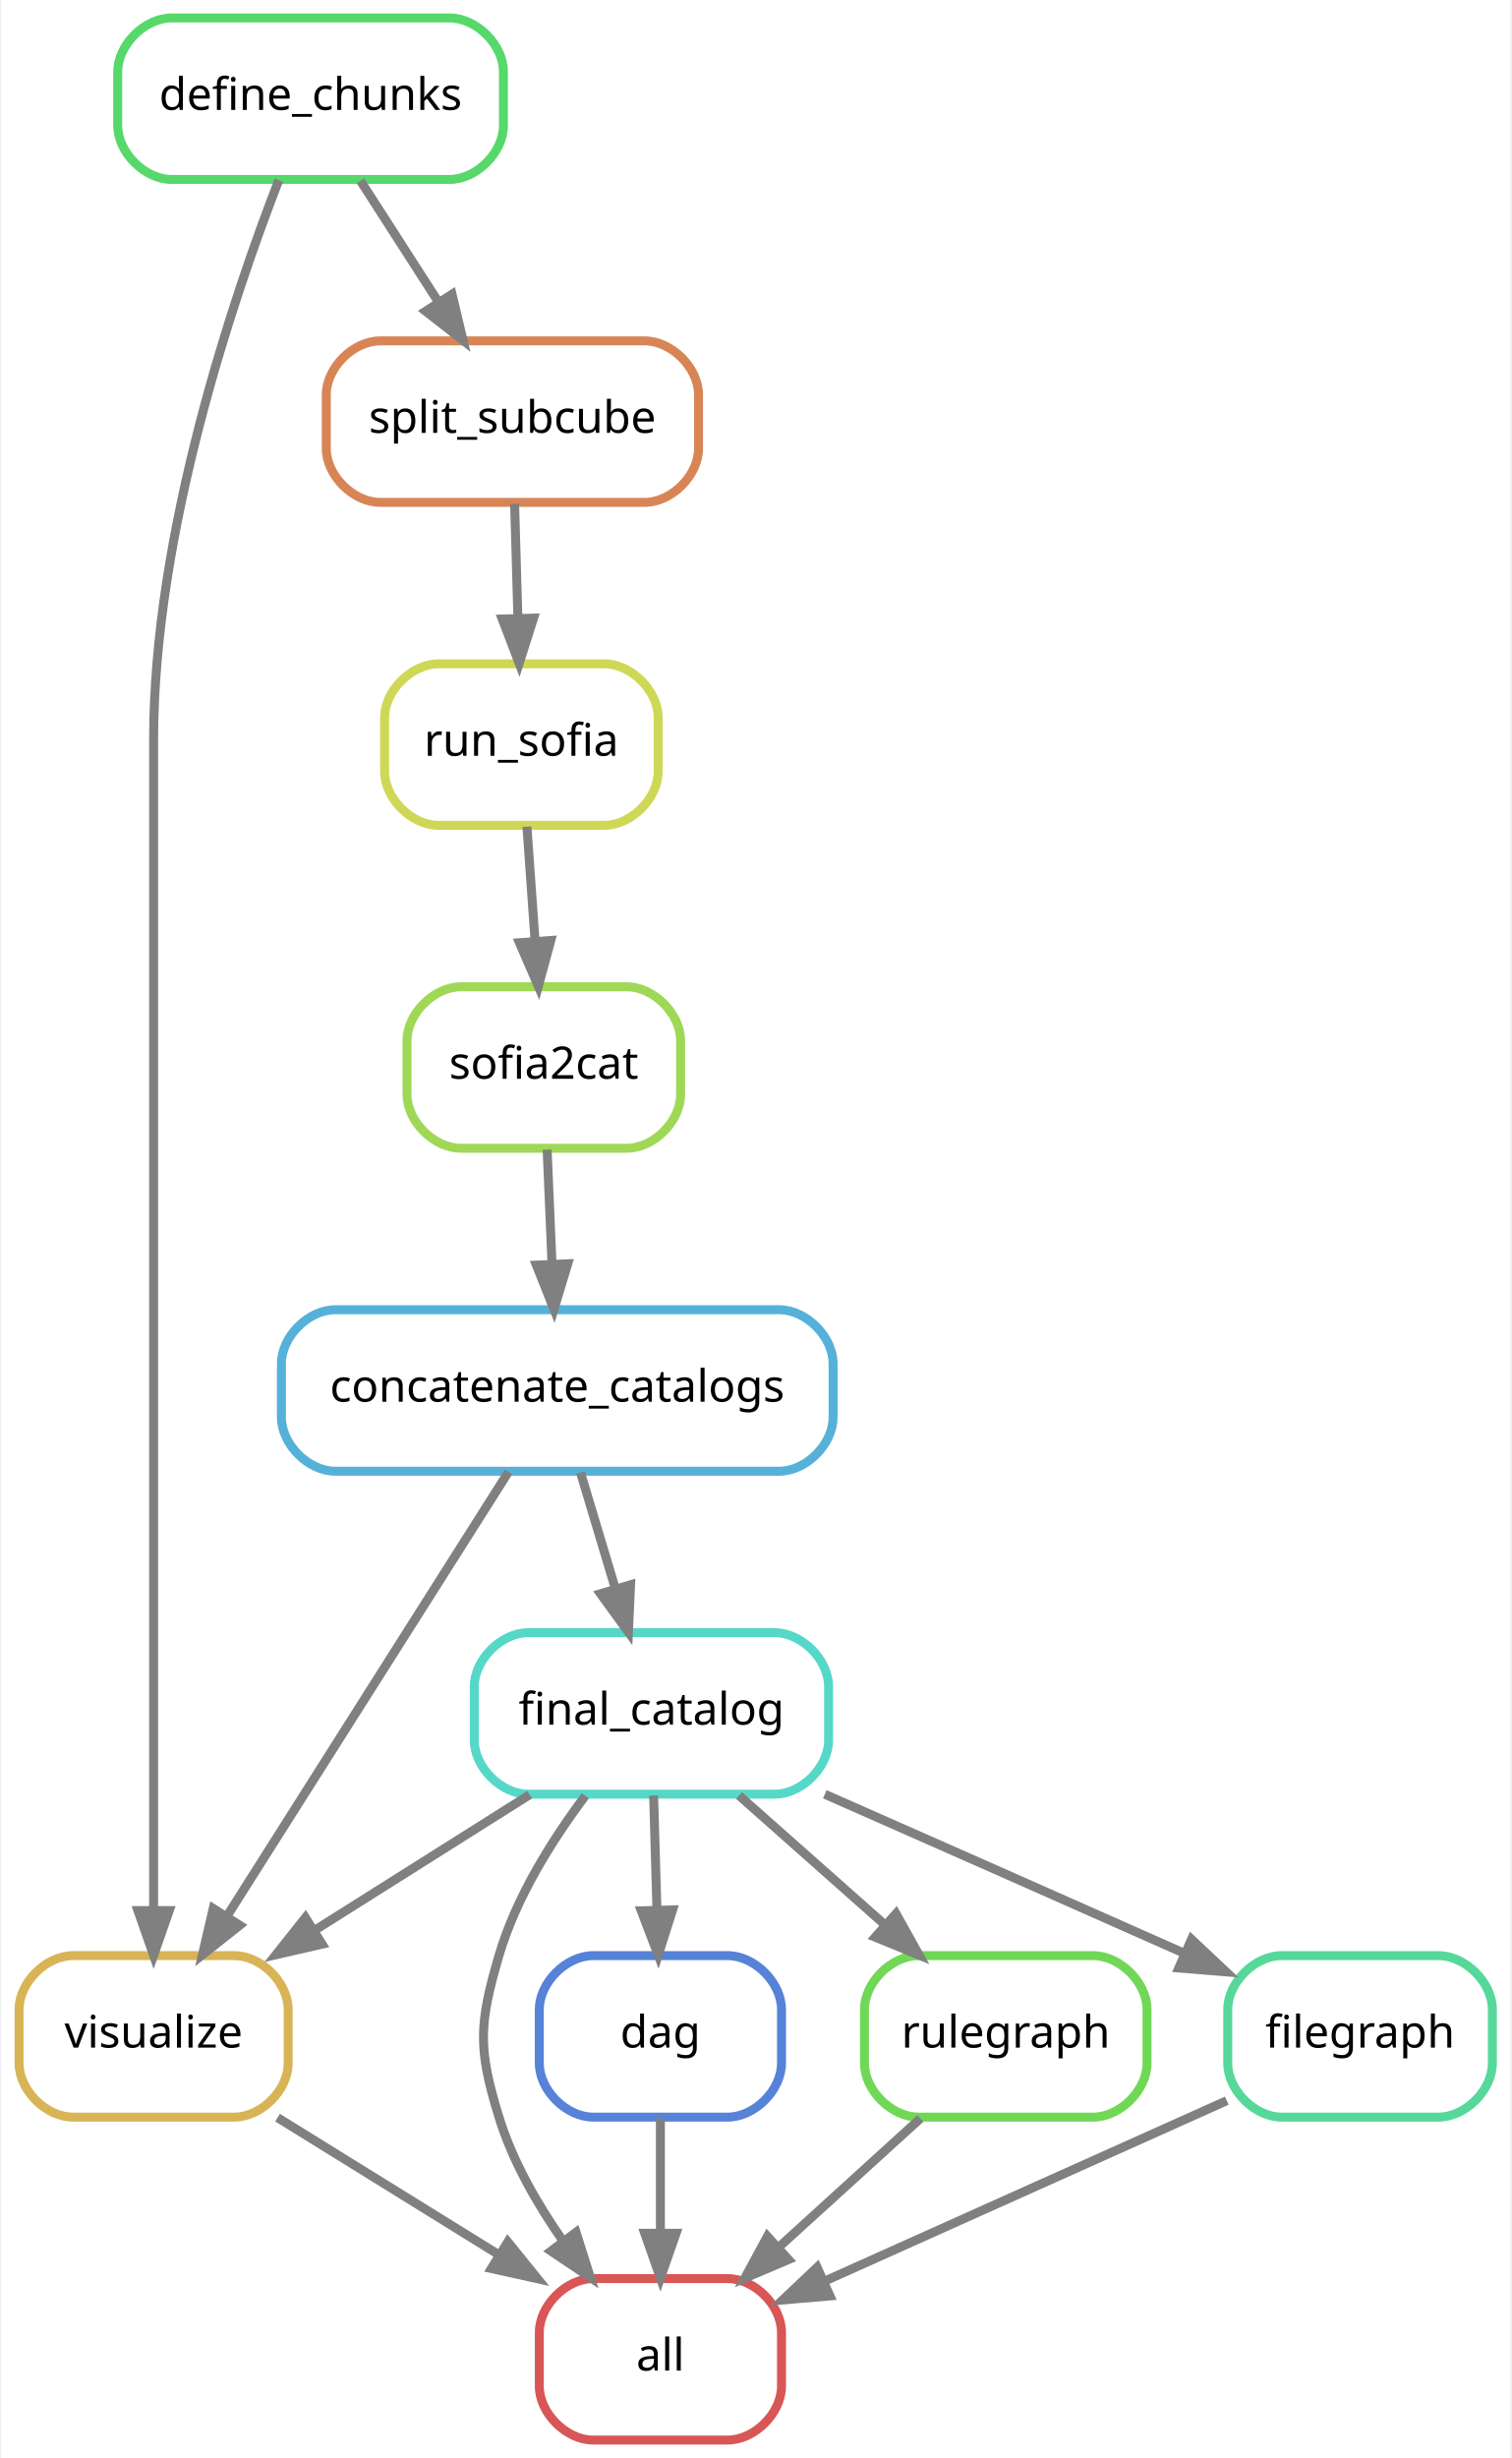
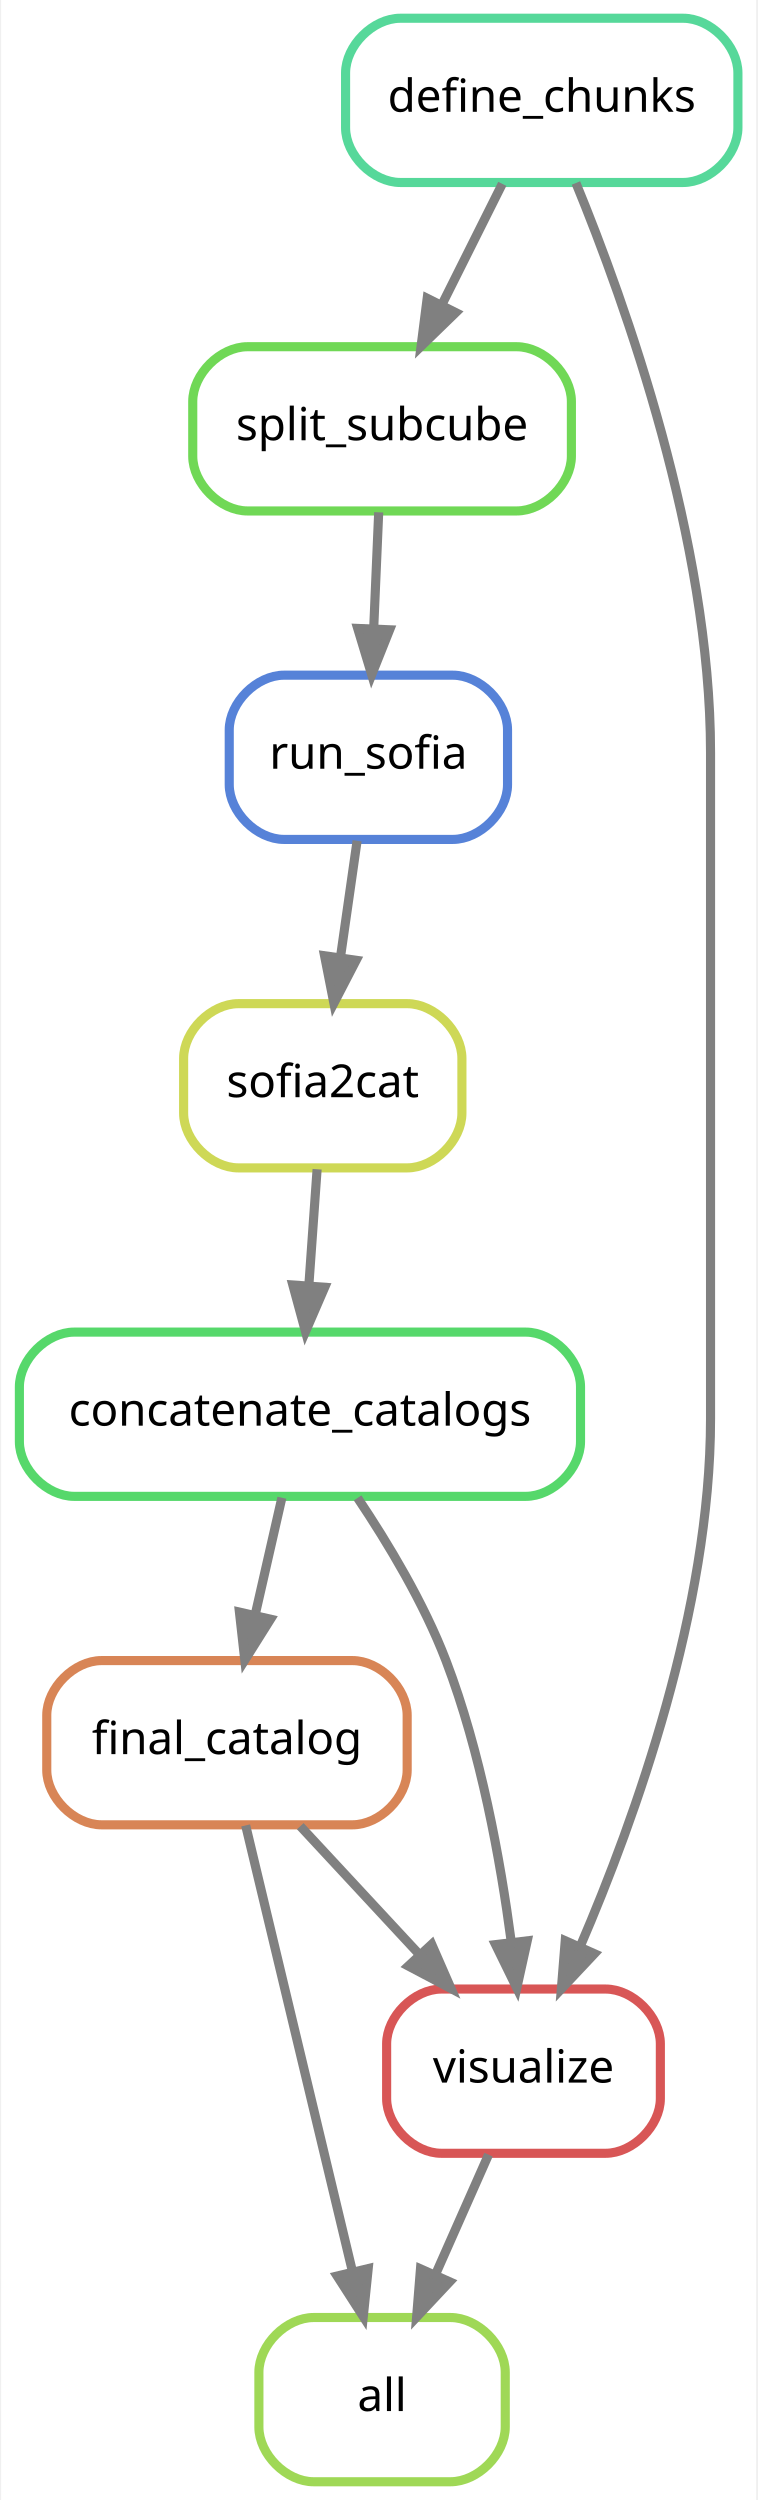
- <svg xmlns="http://www.w3.org/2000/svg" width="337pt" height="548pt" viewBox="0.00 0.00 336.50 548.00">
+ <svg xmlns="http://www.w3.org/2000/svg" width="166pt" height="548pt" viewBox="0.00 0.00 165.50 548.00">
  <g id="graph0" class="graph" transform="scale(1 1) rotate(0) translate(4 544)">
-     <polygon fill="white" stroke="transparent" points="-4,4 -4,-544 332.5,-544 332.5,4 -4,4" />
+     <polygon fill="white" stroke="transparent" points="-4,4 -4,-544 161.5,-544 161.5,4 -4,4" />
    <g id="node1" class="node">
-       <path fill="none" stroke="#d85656" stroke-width="2" d="M158,-36C158,-36 128,-36 128,-36 122,-36 116,-30 116,-24 116,-24 116,-12 116,-12 116,-6 122,0 128,0 128,0 158,0 158,0 164,0 170,-6 170,-12 170,-12 170,-24 170,-24 170,-30 164,-36 158,-36" />
-       <text text-anchor="middle" x="143" y="-15.5" font-family="sans" font-size="10.00">all</text>
+       <path fill="none" stroke="#9fd856" stroke-width="2" d="M94.5,-36C94.5,-36 64.5,-36 64.5,-36 58.5,-36 52.5,-30 52.5,-24 52.5,-24 52.5,-12 52.5,-12 52.5,-6 58.5,0 64.5,0 64.5,0 94.5,0 94.5,0 100.5,0 106.5,-6 106.5,-12 106.5,-12 106.5,-24 106.5,-24 106.5,-30 100.5,-36 94.5,-36" />
+       <text text-anchor="middle" x="79.5" y="-15.5" font-family="sans" font-size="10.00">all</text>
    </g>
    <g id="node2" class="node">
-       <path fill="none" stroke="#56d8c9" stroke-width="2" d="M168.5,-180C168.5,-180 113.5,-180 113.5,-180 107.5,-180 101.5,-174 101.5,-168 101.5,-168 101.5,-156 101.5,-156 101.5,-150 107.5,-144 113.5,-144 113.5,-144 168.5,-144 168.5,-144 174.5,-144 180.5,-150 180.5,-156 180.5,-156 180.5,-168 180.5,-168 180.5,-174 174.5,-180 168.5,-180" />
-       <text text-anchor="middle" x="141" y="-159.5" font-family="sans" font-size="10.00">final_catalog</text>
+       <path fill="none" stroke="#d88556" stroke-width="2" d="M73,-180C73,-180 18,-180 18,-180 12,-180 6,-174 6,-168 6,-168 6,-156 6,-156 6,-150 12,-144 18,-144 18,-144 73,-144 73,-144 79,-144 85,-150 85,-156 85,-156 85,-168 85,-168 85,-174 79,-180 73,-180" />
+       <text text-anchor="middle" x="45.5" y="-159.5" font-family="sans" font-size="10.00">final_catalog</text>
+     </g>
+     <g id="edge2" class="edge">
+       <path fill="none" stroke="grey" stroke-width="2" d="M49.6,-143.87C55.42,-119.56 66.13,-74.82 73.03,-46.01" />
+       <polygon fill="grey" stroke="grey" stroke-width="2" points="76.46,-46.73 75.38,-36.19 69.65,-45.1 76.46,-46.73" />
+     </g>
+     <g id="node8" class="node">
+       <path fill="none" stroke="#d85656" stroke-width="2" d="M128.5,-108C128.5,-108 92.5,-108 92.5,-108 86.5,-108 80.5,-102 80.5,-96 80.5,-96 80.5,-84 80.5,-84 80.5,-78 86.5,-72 92.5,-72 92.5,-72 128.5,-72 128.5,-72 134.5,-72 140.5,-78 140.5,-84 140.5,-84 140.5,-96 140.5,-96 140.5,-102 134.5,-108 128.5,-108" />
+       <text text-anchor="middle" x="110.5" y="-87.5" font-family="sans" font-size="10.00">visualize</text>
+     </g>
+     <g id="edge10" class="edge">
+       <path fill="none" stroke="grey" stroke-width="2" d="M61.57,-143.7C69.44,-135.22 79.06,-124.86 87.67,-115.58" />
+       <polygon fill="grey" stroke="grey" stroke-width="2" points="90.38,-117.81 94.62,-108.1 85.25,-113.05 90.38,-117.81" />
+     </g>
+     <g id="node3" class="node">
+       <path fill="none" stroke="#56d86b" stroke-width="2" d="M111,-252C111,-252 12,-252 12,-252 6,-252 0,-246 0,-240 0,-240 0,-228 0,-228 0,-222 6,-216 12,-216 12,-216 111,-216 111,-216 117,-216 123,-222 123,-228 123,-228 123,-240 123,-240 123,-246 117,-252 111,-252" />
+       <text text-anchor="middle" x="61.5" y="-231.5" font-family="sans" font-size="10.00">concatenate_catalogs</text>
+     </g>
+     <g id="edge3" class="edge">
+       <path fill="none" stroke="grey" stroke-width="2" d="M57.54,-215.7C55.78,-207.98 53.66,-198.71 51.7,-190.11" />
+       <polygon fill="grey" stroke="grey" stroke-width="2" points="55.05,-189.07 49.41,-180.1 48.23,-190.63 55.05,-189.07" />
+     </g>
+     <g id="edge8" class="edge">
+       <path fill="none" stroke="grey" stroke-width="2" d="M74.13,-215.66C80.83,-205.68 88.65,-192.65 93.5,-180 101.13,-160.08 105.45,-136.29 107.82,-118.32" />
+       <polygon fill="grey" stroke="grey" stroke-width="2" points="111.32,-118.57 109.03,-108.22 104.37,-117.74 111.32,-118.57" />
+     </g>
+     <g id="node4" class="node">
+       <path fill="none" stroke="#ced856" stroke-width="2" d="M85,-324C85,-324 48,-324 48,-324 42,-324 36,-318 36,-312 36,-312 36,-300 36,-300 36,-294 42,-288 48,-288 48,-288 85,-288 85,-288 91,-288 97,-294 97,-300 97,-300 97,-312 97,-312 97,-318 91,-324 85,-324" />
+       <text text-anchor="middle" x="66.5" y="-303.5" font-family="sans" font-size="10.00">sofia2cat</text>
    </g>
    <g id="edge4" class="edge">
-       <path fill="none" stroke="grey" stroke-width="2" d="M126.25,-143.63C118.91,-133.85 110.81,-121.01 107,-108 102.5,-92.65 102.3,-87.29 107,-72 110.01,-62.22 115.51,-52.62 121.32,-44.33" />
-       <polygon fill="grey" stroke="grey" stroke-width="2" points="124.19,-46.33 127.39,-36.23 118.59,-42.13 124.19,-46.33" />
+       <path fill="none" stroke="grey" stroke-width="2" d="M65.26,-287.7C64.71,-279.98 64.05,-270.71 63.44,-262.11" />
+       <polygon fill="grey" stroke="grey" stroke-width="2" points="66.93,-261.83 62.72,-252.1 59.94,-262.33 66.93,-261.83" />
    </g>
-     <g id="node8" class="node">
-       <path fill="none" stroke="#d8b456" stroke-width="2" d="M48,-108C48,-108 12,-108 12,-108 6,-108 0,-102 0,-96 0,-96 0,-84 0,-84 0,-78 6,-72 12,-72 12,-72 48,-72 48,-72 54,-72 60,-78 60,-84 60,-84 60,-96 60,-96 60,-102 54,-108 48,-108" />
-       <text text-anchor="middle" x="30" y="-87.5" font-family="sans" font-size="10.00">visualize</text>
+     <g id="node5" class="node">
+       <path fill="none" stroke="#5682d8" stroke-width="2" d="M95,-396C95,-396 58,-396 58,-396 52,-396 46,-390 46,-384 46,-384 46,-372 46,-372 46,-366 52,-360 58,-360 58,-360 95,-360 95,-360 101,-360 107,-366 107,-372 107,-372 107,-384 107,-384 107,-390 101,-396 95,-396" />
+       <text text-anchor="middle" x="76.5" y="-375.5" font-family="sans" font-size="10.00">run_sofia</text>
    </g>
-     <g id="edge11" class="edge">
-       <path fill="none" stroke="grey" stroke-width="2" d="M113.85,-143.88C99.47,-134.81 81.62,-123.55 66.09,-113.76" />
-       <polygon fill="grey" stroke="grey" stroke-width="2" points="67.58,-110.56 57.26,-108.19 63.85,-116.48 67.58,-110.56" />
+     <g id="edge5" class="edge">
+       <path fill="none" stroke="grey" stroke-width="2" d="M74.03,-359.7C72.93,-351.98 71.6,-342.71 70.37,-334.11" />
+       <polygon fill="grey" stroke="grey" stroke-width="2" points="73.82,-333.51 68.94,-324.1 66.89,-334.5 73.82,-333.51" />
    </g>
-     <g id="node9" class="node">
-       <path fill="none" stroke="#5682d8" stroke-width="2" d="M158,-108C158,-108 128,-108 128,-108 122,-108 116,-102 116,-96 116,-96 116,-84 116,-84 116,-78 122,-72 128,-72 128,-72 158,-72 158,-72 164,-72 170,-78 170,-84 170,-84 170,-96 170,-96 170,-102 164,-108 158,-108" />
-       <text text-anchor="middle" x="143" y="-87.5" font-family="sans" font-size="10.00">dag</text>
-     </g>
-     <g id="edge14" class="edge">
-       <path fill="none" stroke="grey" stroke-width="2" d="M141.49,-143.7C141.71,-135.98 141.98,-126.71 142.23,-118.11" />
-       <polygon fill="grey" stroke="grey" stroke-width="2" points="145.72,-118.2 142.51,-108.1 138.73,-118 145.72,-118.2" />
-     </g>
-     <g id="node10" class="node">
-       <path fill="none" stroke="#70d856" stroke-width="2" d="M239.5,-108C239.5,-108 200.5,-108 200.5,-108 194.5,-108 188.5,-102 188.5,-96 188.5,-96 188.5,-84 188.5,-84 188.5,-78 194.5,-72 200.5,-72 200.5,-72 239.5,-72 239.5,-72 245.5,-72 251.5,-78 251.5,-84 251.5,-84 251.5,-96 251.5,-96 251.5,-102 245.5,-108 239.5,-108" />
-       <text text-anchor="middle" x="220" y="-87.5" font-family="sans" font-size="10.00">rulegraph</text>
-     </g>
-     <g id="edge15" class="edge">
-       <path fill="none" stroke="grey" stroke-width="2" d="M160.53,-143.7C170.38,-134.97 182.49,-124.24 193.2,-114.75" />
-       <polygon fill="grey" stroke="grey" stroke-width="2" points="195.53,-117.36 200.7,-108.1 190.89,-112.12 195.53,-117.36" />
-     </g>
-     <g id="node11" class="node">
-       <path fill="none" stroke="#56d89a" stroke-width="2" d="M316.5,-108C316.5,-108 281.5,-108 281.5,-108 275.5,-108 269.5,-102 269.5,-96 269.5,-96 269.5,-84 269.5,-84 269.5,-78 275.5,-72 281.5,-72 281.5,-72 316.5,-72 316.5,-72 322.5,-72 328.5,-78 328.5,-84 328.5,-84 328.5,-96 328.5,-96 328.5,-102 322.5,-108 316.5,-108" />
-       <text text-anchor="middle" x="299" y="-87.5" font-family="sans" font-size="10.00">filegraph</text>
-     </g>
-     <g id="edge16" class="edge">
-       <path fill="none" stroke="grey" stroke-width="2" d="M179.66,-143.98C201.07,-134.54 228.39,-122.48 259.74,-108.55" />
-       <polygon fill="grey" stroke="grey" stroke-width="2" points="261.42,-111.64 269.14,-104.38 258.58,-105.24 261.42,-111.64" />
-     </g>
-     <g id="node3" class="node">
-       <path fill="none" stroke="#56b1d8" stroke-width="2" d="M169.5,-252C169.5,-252 70.5,-252 70.5,-252 64.5,-252 58.5,-246 58.5,-240 58.5,-240 58.5,-228 58.5,-228 58.5,-222 64.5,-216 70.5,-216 70.5,-216 169.5,-216 169.5,-216 175.5,-216 181.5,-222 181.5,-228 181.5,-228 181.5,-240 181.5,-240 181.5,-246 175.5,-252 169.5,-252" />
-       <text text-anchor="middle" x="120" y="-231.5" font-family="sans" font-size="10.00">concatenate_catalogs</text>
+     <g id="node6" class="node">
+       <path fill="none" stroke="#70d856" stroke-width="2" d="M109,-468C109,-468 50,-468 50,-468 44,-468 38,-462 38,-456 38,-456 38,-444 38,-444 38,-438 44,-432 50,-432 50,-432 109,-432 109,-432 115,-432 121,-438 121,-444 121,-444 121,-456 121,-456 121,-462 115,-468 109,-468" />
+       <text text-anchor="middle" x="79.5" y="-447.5" font-family="sans" font-size="10.00">split_subcube</text>
    </g>
    <g id="edge6" class="edge">
-       <path fill="none" stroke="grey" stroke-width="2" d="M125.19,-215.7C127.53,-207.9 130.35,-198.51 132.95,-189.83" />
-       <polygon fill="grey" stroke="grey" stroke-width="2" points="136.35,-190.69 135.87,-180.1 129.64,-188.68 136.35,-190.69" />
+       <path fill="none" stroke="grey" stroke-width="2" d="M78.76,-431.7C78.43,-423.98 78.03,-414.71 77.66,-406.11" />
+       <polygon fill="grey" stroke="grey" stroke-width="2" points="81.16,-405.95 77.23,-396.1 74.16,-406.25 81.16,-405.95" />
    </g>
-     <g id="edge12" class="edge">
-       <path fill="none" stroke="grey" stroke-width="2" d="M109.14,-215.87C93.53,-191.24 64.63,-145.64 46.41,-116.88" />
-       <polygon fill="grey" stroke="grey" stroke-width="2" points="49.2,-114.76 40.89,-108.19 43.29,-118.51 49.2,-114.76" />
-     </g>
-     <g id="node4" class="node">
-       <path fill="none" stroke="#9fd856" stroke-width="2" d="M135.5,-324C135.5,-324 98.5,-324 98.5,-324 92.5,-324 86.5,-318 86.5,-312 86.5,-312 86.5,-300 86.5,-300 86.5,-294 92.5,-288 98.5,-288 98.5,-288 135.5,-288 135.5,-288 141.5,-288 147.5,-294 147.5,-300 147.5,-300 147.5,-312 147.5,-312 147.5,-318 141.5,-324 135.5,-324" />
-       <text text-anchor="middle" x="117" y="-303.5" font-family="sans" font-size="10.00">sofia2cat</text>
+     <g id="node7" class="node">
+       <path fill="none" stroke="#56d89a" stroke-width="2" d="M145.5,-540C145.5,-540 83.5,-540 83.5,-540 77.5,-540 71.5,-534 71.5,-528 71.5,-528 71.5,-516 71.5,-516 71.5,-510 77.5,-504 83.5,-504 83.5,-504 145.5,-504 145.5,-504 151.5,-504 157.5,-510 157.5,-516 157.5,-516 157.5,-528 157.5,-528 157.5,-534 151.5,-540 145.5,-540" />
+       <text text-anchor="middle" x="114.5" y="-519.5" font-family="sans" font-size="10.00">define_chunks</text>
    </g>
    <g id="edge7" class="edge">
-       <path fill="none" stroke="grey" stroke-width="2" d="M117.74,-287.7C118.07,-279.98 118.47,-270.71 118.84,-262.11" />
-       <polygon fill="grey" stroke="grey" stroke-width="2" points="122.34,-262.25 119.27,-252.1 115.34,-261.95 122.34,-262.25" />
-     </g>
-     <g id="node5" class="node">
-       <path fill="none" stroke="#ced856" stroke-width="2" d="M130.5,-396C130.5,-396 93.5,-396 93.5,-396 87.5,-396 81.5,-390 81.5,-384 81.5,-384 81.5,-372 81.5,-372 81.5,-366 87.5,-360 93.5,-360 93.5,-360 130.5,-360 130.5,-360 136.5,-360 142.5,-366 142.5,-372 142.5,-372 142.5,-384 142.5,-384 142.5,-390 136.5,-396 130.5,-396" />
-       <text text-anchor="middle" x="112" y="-375.5" font-family="sans" font-size="10.00">run_sofia</text>
-     </g>
-     <g id="edge8" class="edge">
-       <path fill="none" stroke="grey" stroke-width="2" d="M113.24,-359.7C113.79,-351.98 114.45,-342.71 115.06,-334.11" />
-       <polygon fill="grey" stroke="grey" stroke-width="2" points="118.56,-334.33 115.78,-324.1 111.57,-333.83 118.56,-334.33" />
-     </g>
-     <g id="node6" class="node">
-       <path fill="none" stroke="#d88556" stroke-width="2" d="M139.5,-468C139.5,-468 80.5,-468 80.5,-468 74.5,-468 68.5,-462 68.5,-456 68.5,-456 68.5,-444 68.5,-444 68.5,-438 74.5,-432 80.5,-432 80.5,-432 139.5,-432 139.5,-432 145.5,-432 151.5,-438 151.5,-444 151.5,-444 151.5,-456 151.5,-456 151.5,-462 145.5,-468 139.5,-468" />
-       <text text-anchor="middle" x="110" y="-447.5" font-family="sans" font-size="10.00">split_subcube</text>
+       <path fill="none" stroke="grey" stroke-width="2" d="M105.85,-503.7C101.86,-495.73 97.05,-486.1 92.63,-477.26" />
+       <polygon fill="grey" stroke="grey" stroke-width="2" points="95.65,-475.48 88.05,-468.1 89.39,-478.61 95.65,-475.48" />
    </g>
    <g id="edge9" class="edge">
-       <path fill="none" stroke="grey" stroke-width="2" d="M110.49,-431.7C110.71,-423.98 110.98,-414.71 111.23,-406.11" />
-       <polygon fill="grey" stroke="grey" stroke-width="2" points="114.72,-406.2 111.51,-396.1 107.73,-406 114.72,-406.2" />
-     </g>
-     <g id="node7" class="node">
-       <path fill="none" stroke="#56d86b" stroke-width="2" d="M96,-540C96,-540 34,-540 34,-540 28,-540 22,-534 22,-528 22,-528 22,-516 22,-516 22,-510 28,-504 34,-504 34,-504 96,-504 96,-504 102,-504 108,-510 108,-516 108,-516 108,-528 108,-528 108,-534 102,-540 96,-540" />
-       <text text-anchor="middle" x="65" y="-519.5" font-family="sans" font-size="10.00">define_chunks</text>
-     </g>
-     <g id="edge10" class="edge">
-       <path fill="none" stroke="grey" stroke-width="2" d="M76.12,-503.7C81.36,-495.56 87.7,-485.69 93.48,-476.7" />
-       <polygon fill="grey" stroke="grey" stroke-width="2" points="96.54,-478.41 99,-468.1 90.65,-474.62 96.54,-478.41" />
-     </g>
-     <g id="edge13" class="edge">
-       <path fill="none" stroke="grey" stroke-width="2" d="M57.92,-503.85C47.69,-477.49 30,-425.21 30,-379 30,-379 30,-379 30,-233 30,-193 30,-146.65 30,-118.08" />
-       <polygon fill="grey" stroke="grey" stroke-width="2" points="33.5,-118.05 30,-108.05 26.5,-118.05 33.5,-118.05" />
+       <path fill="none" stroke="grey" stroke-width="2" d="M121.99,-503.89C132.8,-477.58 151.5,-425.37 151.5,-379 151.5,-379 151.5,-379 151.5,-233 151.5,-191.41 135.06,-145.56 123,-117.51" />
+       <polygon fill="grey" stroke="grey" stroke-width="2" points="126.05,-115.75 118.8,-108.03 119.65,-118.59 126.05,-115.75" />
    </g>
    <g id="edge1" class="edge">
-       <path fill="none" stroke="grey" stroke-width="2" d="M57.64,-71.88C72.53,-62.66 91.07,-51.17 107.06,-41.26" />
-       <polygon fill="grey" stroke="grey" stroke-width="2" points="108.98,-44.19 115.64,-35.95 105.3,-38.24 108.98,-44.19" />
-     </g>
-     <g id="edge5" class="edge">
-       <path fill="none" stroke="grey" stroke-width="2" d="M143,-71.7C143,-63.98 143,-54.71 143,-46.11" />
-       <polygon fill="grey" stroke="grey" stroke-width="2" points="146.5,-46.1 143,-36.1 139.5,-46.1 146.5,-46.1" />
-     </g>
-     <g id="edge2" class="edge">
-       <path fill="none" stroke="grey" stroke-width="2" d="M200.97,-71.7C191.46,-63.05 179.79,-52.45 169.43,-43.03" />
-       <polygon fill="grey" stroke="grey" stroke-width="2" points="171.57,-40.24 161.81,-36.1 166.86,-45.42 171.57,-40.24" />
-     </g>
-     <g id="edge3" class="edge">
-       <path fill="none" stroke="grey" stroke-width="2" d="M269.29,-75.67C243.75,-64.21 206.82,-47.64 179.48,-35.37" />
-       <polygon fill="grey" stroke="grey" stroke-width="2" points="180.81,-32.13 170.25,-31.23 177.94,-38.51 180.81,-32.13" />
+       <path fill="none" stroke="grey" stroke-width="2" d="M102.84,-71.7C99.31,-63.73 95.04,-54.1 91.13,-45.26" />
+       <polygon fill="grey" stroke="grey" stroke-width="2" points="94.32,-43.83 87.07,-36.1 87.92,-46.67 94.32,-43.83" />
    </g>
  </g>
</svg>
